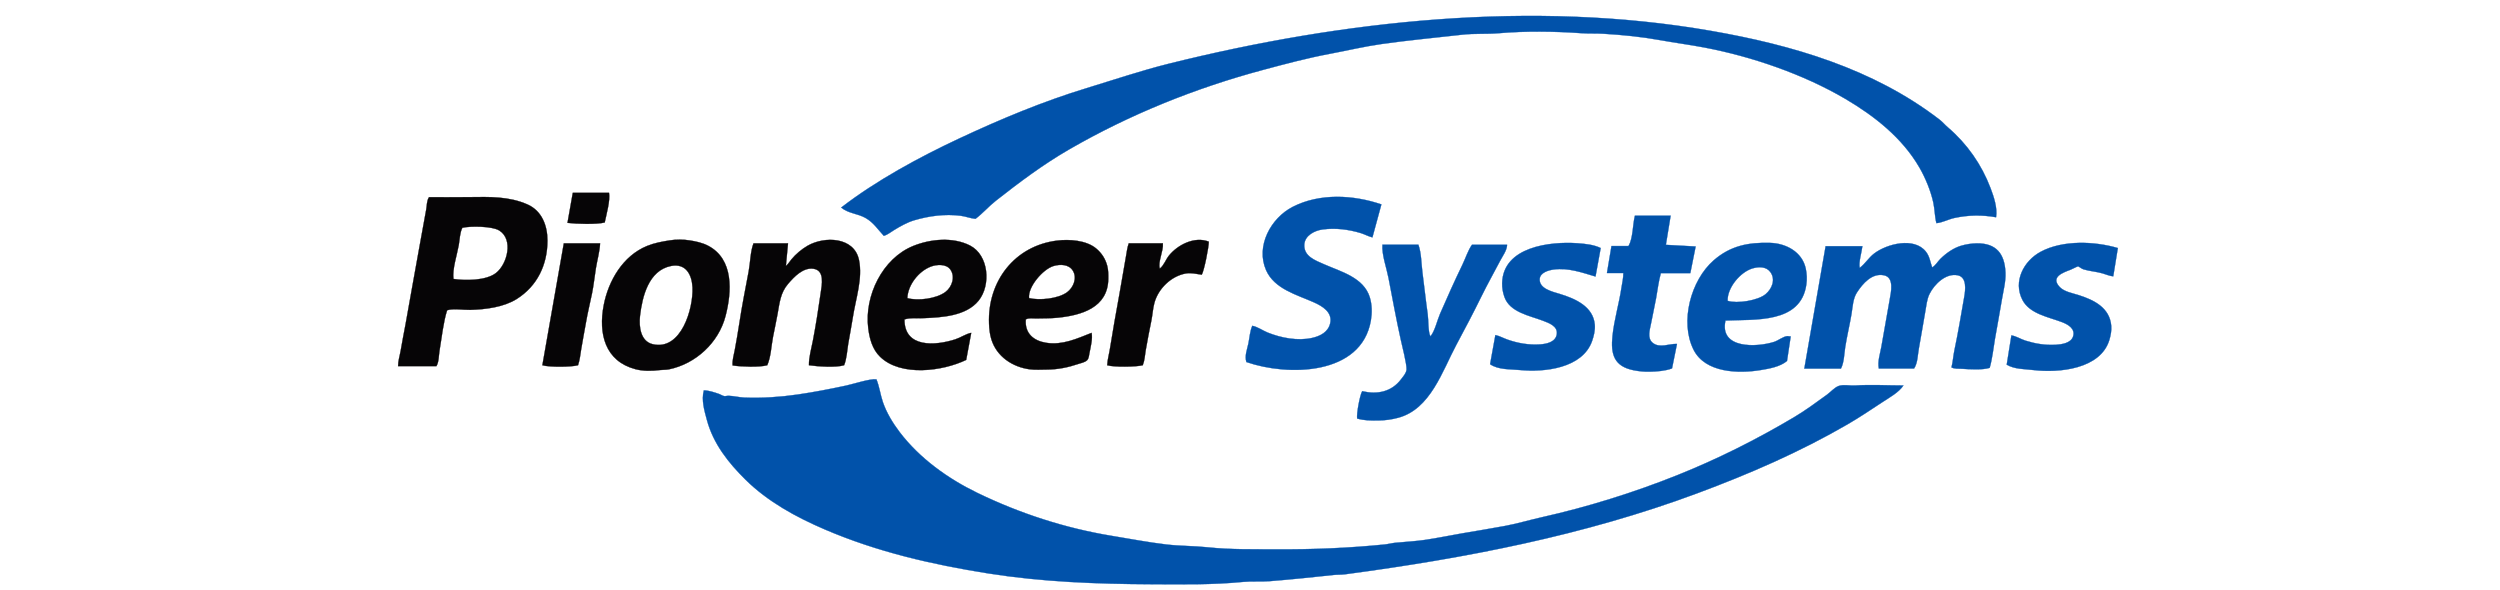
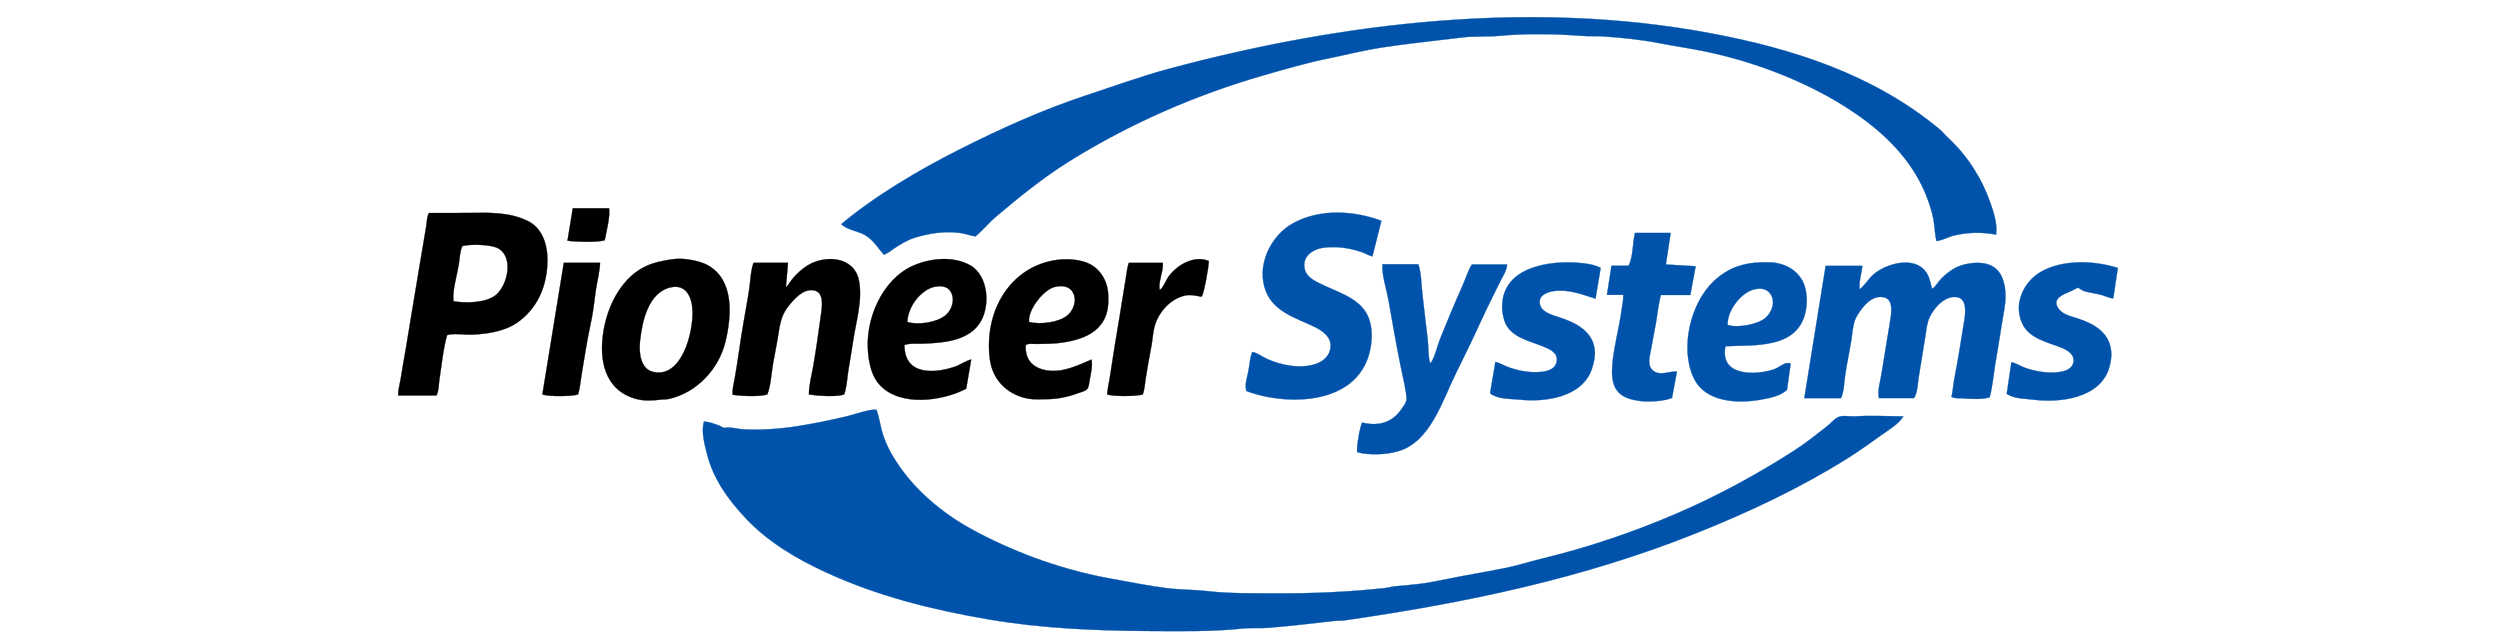
- <svg xmlns="http://www.w3.org/2000/svg" width="157" height="37" viewBox="0 0 157 37" fill="none">
-   <path fill-rule="evenodd" clip-rule="evenodd" d="M125.353 13.643C124.468 13.487 123.629 13.499 122.748 13.685C122.357 13.768 122.005 13.974 121.607 14.014C121.498 13.59 121.505 13.149 121.412 12.719C121.25 11.98 120.919 11.177 120.54 10.521C119.463 8.658 117.715 7.281 115.888 6.208C113.247 4.659 110.021 3.549 107.019 2.98C106.105 2.807 105.188 2.688 104.275 2.523C103.097 2.309 101.862 2.186 100.666 2.117C100.222 2.092 99.773 2.116 99.328 2.085C97.61 1.965 95.826 1.941 94.11 2.086C93.356 2.15 92.59 2.092 91.837 2.177C90.141 2.369 88.441 2.526 86.752 2.766C85.673 2.918 84.611 3.173 83.54 3.374C82.112 3.64 80.731 4.011 79.328 4.386C75.081 5.523 70.959 7.181 67.141 9.384C65.519 10.32 64.011 11.451 62.541 12.605C62.092 12.957 61.718 13.4 61.261 13.742C60.945 13.713 60.642 13.588 60.324 13.548C59.341 13.425 58.344 13.557 57.406 13.835C56.978 13.961 56.531 14.214 56.152 14.446C55.941 14.576 55.742 14.738 55.507 14.813C55.122 14.405 54.868 13.979 54.355 13.687C53.854 13.403 53.276 13.409 52.827 13.035C55.014 11.344 57.736 9.868 60.238 8.698C62.836 7.483 65.497 6.37 68.242 5.535C69.957 5.013 71.658 4.436 73.397 4.003C84.359 1.275 96.232 -0.011 107.439 1.936C112.535 2.821 117.643 4.309 121.808 7.516C121.996 7.661 122.146 7.846 122.326 7.999C123.531 9.029 124.445 10.335 125.005 11.813C125.211 12.356 125.449 13.059 125.353 13.643ZM86.751 12.836C86.564 13.527 86.376 14.217 86.188 14.908C85.943 14.849 85.703 14.713 85.456 14.637C84.686 14.404 83.876 14.304 83.071 14.408C82.562 14.474 81.932 14.788 81.909 15.378C81.88 16.103 82.608 16.357 83.155 16.598C84.202 17.06 85.643 17.424 86.024 18.675C86.165 19.138 86.172 19.646 86.092 20.119C85.506 23.589 80.88 23.64 78.273 22.736C78.155 22.344 78.313 21.972 78.396 21.585C78.474 21.221 78.493 20.797 78.645 20.461C78.962 20.516 79.301 20.76 79.605 20.883C80.455 21.225 81.499 21.424 82.402 21.222C82.912 21.108 83.416 20.854 83.538 20.294C83.688 19.605 83.041 19.222 82.508 18.984C81.432 18.506 80.029 18.146 79.51 16.966C78.845 15.453 79.811 13.691 81.186 12.988C82.882 12.121 84.992 12.236 86.751 12.836ZM102.673 13.543C103.422 13.543 104.169 13.543 104.917 13.543C104.817 14.154 104.716 14.765 104.616 15.377C105.24 15.411 105.863 15.446 106.487 15.479C106.376 16.037 106.264 16.594 106.152 17.152C105.535 17.152 104.918 17.152 104.301 17.152C104.159 17.662 104.096 18.207 104.002 18.729C103.907 19.258 103.783 19.783 103.685 20.312C103.614 20.691 103.427 21.229 103.784 21.526C104.226 21.892 104.831 21.573 105.314 21.599C105.21 22.111 105.106 22.625 105.003 23.137C104.575 23.295 104.064 23.332 103.61 23.342C103.273 23.351 102.93 23.318 102.6 23.253C101.357 23.008 101.143 22.248 101.266 21.084C101.373 20.064 101.681 19.065 101.83 18.052C101.875 17.747 101.953 17.455 101.945 17.146C101.602 17.146 101.259 17.146 100.917 17.146C101.011 16.581 101.107 16.016 101.201 15.451C101.559 15.451 101.915 15.451 102.272 15.451C102.563 14.942 102.525 14.124 102.673 13.543ZM108.36 20.13C107.958 21.934 110.342 21.814 111.417 21.47C111.678 21.387 111.977 21.134 112.242 21.108C112.313 21.102 112.383 21.133 112.456 21.13C112.378 21.643 112.301 22.156 112.224 22.669C111.796 23.033 111.107 23.151 110.568 23.24C109.189 23.467 107.093 23.426 106.356 21.963C105.481 20.221 106.176 17.604 107.624 16.346C108.68 15.428 109.806 15.213 111.17 15.254C112.16 15.284 113.168 15.813 113.398 16.852C113.471 17.189 113.487 17.528 113.438 17.87C113.09 20.34 110.2 20.043 108.36 20.13ZM100.524 15.577C100.416 16.174 100.307 16.77 100.198 17.366C99.348 17.115 98.494 16.806 97.587 16.923C97.26 16.965 96.72 17.113 96.692 17.518C96.649 18.134 97.501 18.321 97.952 18.458C98.918 18.752 100.058 19.245 100.153 20.395C100.181 20.733 100.094 21.1 99.983 21.415C99.38 23.133 96.987 23.387 95.448 23.237C94.856 23.179 94.082 23.23 93.578 22.87C93.688 22.26 93.799 21.651 93.91 21.042C94.171 21.098 94.421 21.24 94.678 21.33C95.338 21.56 96.019 21.676 96.719 21.628C97.126 21.601 97.687 21.486 97.765 20.996C97.847 20.479 97.266 20.281 96.877 20.133C96.056 19.819 94.818 19.613 94.479 18.651C94.379 18.369 94.329 18.084 94.335 17.785C94.385 15.49 97.35 15.156 99.061 15.276C99.541 15.31 100.089 15.364 100.524 15.577ZM121.339 16.792C121.548 16.681 121.681 16.43 121.854 16.259C122.208 15.909 122.678 15.573 123.161 15.432C123.48 15.339 123.817 15.286 124.149 15.283C125.374 15.271 125.894 15.947 125.944 17.116C125.968 17.69 125.815 18.23 125.723 18.789C125.586 19.623 125.426 20.453 125.283 21.285C125.18 21.889 125.121 22.512 124.952 23.101C124.494 23.244 123.703 23.191 123.213 23.16C122.983 23.146 122.748 23.178 122.553 23.071C122.644 22.721 122.66 22.366 122.734 22.013C122.97 20.895 123.16 19.765 123.355 18.64C123.43 18.204 123.534 17.407 122.943 17.287C122.203 17.137 121.48 17.844 121.175 18.457C121.001 18.807 120.974 19.212 120.903 19.592C120.763 20.349 120.652 21.11 120.507 21.868C120.428 22.277 120.437 22.797 120.202 23.145C119.465 23.145 118.728 23.145 117.991 23.145C117.904 22.695 118.066 22.238 118.147 21.792C118.328 20.792 118.5 19.788 118.678 18.786C118.757 18.342 118.967 17.431 118.325 17.29C117.565 17.121 116.977 17.81 116.611 18.375C116.364 18.756 116.347 19.286 116.274 19.723C116.157 20.416 115.989 21.103 115.88 21.799C115.814 22.226 115.809 22.769 115.61 23.149C114.844 23.149 114.077 23.149 113.311 23.149C113.757 20.586 114.203 18.023 114.649 15.46C115.418 15.46 116.188 15.46 116.958 15.46C116.913 15.847 116.71 16.48 116.79 16.822C117.139 16.562 117.349 16.185 117.701 15.918C118.507 15.308 120.215 14.875 120.945 15.803C121.185 16.108 121.215 16.448 121.339 16.792ZM133 15.577C132.904 16.169 132.808 16.761 132.712 17.353C132.473 17.331 132.268 17.232 132.034 17.166C131.65 17.056 131.242 17.032 130.859 16.919C130.727 16.88 130.625 16.782 130.505 16.724C130.338 16.779 130.196 16.875 130.026 16.94C129.58 17.112 128.737 17.389 129.356 18.031C129.636 18.322 130.156 18.412 130.527 18.529C131.507 18.838 132.495 19.325 132.587 20.471C132.61 20.751 132.552 21.059 132.474 21.328C131.928 23.192 129.282 23.428 127.695 23.238C127.145 23.171 126.512 23.195 126.022 22.901C126.12 22.289 126.218 21.676 126.316 21.063C126.619 21.11 126.903 21.3 127.199 21.393C127.814 21.586 128.453 21.691 129.1 21.652C129.472 21.63 130.058 21.552 130.191 21.127C130.34 20.649 129.892 20.383 129.5 20.232C128.662 19.908 127.467 19.718 127.011 18.838C126.407 17.672 127.089 16.383 128.158 15.809C129.542 15.067 131.537 15.148 133 15.577ZM89.074 15.365C89.268 15.911 89.254 16.542 89.33 17.116C89.446 17.985 89.534 18.857 89.659 19.726C89.711 20.094 89.679 20.853 89.829 21.127C90.101 20.825 90.263 20.101 90.439 19.699C90.888 18.667 91.35 17.635 91.841 16.622C92.041 16.211 92.178 15.752 92.438 15.375C93.174 15.375 93.91 15.375 94.646 15.375C94.627 15.736 94.374 16.061 94.208 16.377C93.819 17.123 93.404 17.857 93.034 18.612C92.531 19.639 91.996 20.65 91.457 21.657C90.577 23.3 89.836 25.691 87.811 26.234C87.397 26.346 86.979 26.401 86.55 26.406C86.102 26.412 85.659 26.412 85.229 26.282C85.187 25.974 85.394 24.835 85.546 24.567C86.488 24.789 87.393 24.614 87.992 23.812C88.124 23.636 88.315 23.433 88.331 23.204C88.352 22.878 88.056 21.721 87.97 21.336C87.683 20.045 87.448 18.747 87.197 17.45C87.076 16.82 86.768 15.989 86.818 15.365C87.57 15.365 88.322 15.365 89.074 15.365ZM108.494 18.892C109.075 19.086 110.404 18.877 110.885 18.47C111.284 18.134 111.524 17.549 111.175 17.079C110.914 16.73 110.446 16.745 110.073 16.851C109.299 17.072 108.465 18.068 108.494 18.892ZM55.039 23.823C55.224 24.269 55.285 24.782 55.442 25.245C55.671 25.918 56.069 26.571 56.497 27.134C57.752 28.784 59.524 30.054 61.376 30.952C64.053 32.249 66.888 33.17 69.825 33.653C70.963 33.84 72.094 34.057 73.24 34.193C74.102 34.295 74.973 34.279 75.835 34.37C77.258 34.522 78.693 34.49 80.128 34.499C82.405 34.512 84.69 34.42 86.95 34.194C87.174 34.172 87.396 34.109 87.621 34.087C88.246 34.025 88.877 33.996 89.498 33.905C90.262 33.793 91.022 33.633 91.783 33.502C92.695 33.343 93.609 33.2 94.518 33.029C95.285 32.886 96.036 32.661 96.796 32.49C99.69 31.842 102.575 30.944 105.332 29.842C107.878 28.823 110.304 27.604 112.663 26.205C113.372 25.785 114.063 25.273 114.73 24.79C114.953 24.629 115.204 24.338 115.461 24.242C115.761 24.131 116.185 24.23 116.504 24.209C117.502 24.145 118.532 24.207 119.535 24.208C119.247 24.642 118.645 24.973 118.209 25.259C117.49 25.732 116.788 26.205 116.043 26.638C113.029 28.388 109.859 29.761 106.598 30.974C99.451 33.633 92.003 35.059 84.472 36.065C84.232 36.097 83.986 36.082 83.744 36.108C82.407 36.251 81.069 36.391 79.726 36.498C79.172 36.542 78.605 36.491 78.054 36.544C76.152 36.73 74.218 36.7 72.3 36.69C68.88 36.674 65.437 36.546 62.065 36.011C58.539 35.451 55.086 34.66 51.789 33.244C49.994 32.474 48.218 31.505 46.817 30.122C45.743 29.061 44.798 27.87 44.397 26.387C44.235 25.788 44.038 25.134 44.201 24.515C44.505 24.516 44.879 24.644 45.172 24.746C45.276 24.782 45.377 24.863 45.489 24.877C45.57 24.887 45.656 24.853 45.739 24.855C46.074 24.863 46.406 24.954 46.744 24.968C47.855 25.011 48.99 24.937 50.089 24.777C51.111 24.629 52.136 24.43 53.147 24.213C53.579 24.12 54.664 23.767 55.039 23.823Z" fill="#0152AA" stroke="#0152AA" stroke-width="0.018" stroke-linejoin="round" />
-   <path fill-rule="evenodd" clip-rule="evenodd" d="M38.247 12.108C38.33 12.599 38.082 13.455 37.976 13.972C37.488 14.103 36.166 14.064 35.638 13.995C35.749 13.366 35.861 12.737 35.972 12.108C36.731 12.108 37.488 12.108 38.247 12.108ZM26.94 12.386C27.788 12.385 28.636 12.39 29.483 12.38C30.731 12.364 31.964 12.325 33.125 12.839C34.035 13.241 34.38 14.174 34.38 15.109C34.379 16.627 33.743 17.963 32.448 18.778C31.627 19.294 30.483 19.433 29.534 19.459C29.122 19.47 28.446 19.36 28.078 19.484C27.837 20.242 27.739 21.221 27.602 22.018C27.548 22.334 27.569 22.713 27.409 22.992C26.606 22.992 25.803 22.992 25 22.992C24.999 22.661 25.111 22.329 25.166 22C25.257 21.453 25.368 20.91 25.468 20.365C25.766 18.739 26.04 17.117 26.342 15.493C26.486 14.718 26.62 13.941 26.765 13.165C26.816 12.891 26.79 12.625 26.94 12.386ZM28.478 17.518C29.223 17.633 30.526 17.629 31.147 17.145C31.86 16.59 32.258 15.038 31.353 14.475C30.909 14.198 29.524 14.185 29.033 14.306C28.874 14.628 28.872 15.041 28.809 15.395C28.697 16.027 28.398 16.899 28.478 17.518ZM42.066 15.095C42.48 15.03 42.907 15.033 43.321 15.099C43.702 15.159 44.106 15.245 44.453 15.424C46.098 16.268 45.959 18.332 45.562 19.855C45.125 21.529 43.686 22.852 42.005 23.195C41.828 23.231 41.638 23.215 41.458 23.238C40.956 23.302 40.411 23.316 39.915 23.187C37.985 22.682 37.573 20.944 37.913 19.168C38.209 17.63 39.116 16.07 40.628 15.449C41.092 15.258 41.575 15.172 42.066 15.095ZM53.01 22.937C52.504 23.093 51.347 23.016 50.802 22.937C50.795 22.423 50.953 21.899 51.05 21.395C51.241 20.398 51.397 19.392 51.541 18.39C51.611 17.9 51.809 16.986 51.092 16.878C50.439 16.779 49.873 17.382 49.492 17.826C49.011 18.387 48.957 19.018 48.831 19.717C48.745 20.195 48.639 20.671 48.547 21.148C48.433 21.732 48.419 22.388 48.185 22.937C47.685 23.074 46.535 23.032 46.008 22.95C45.977 22.633 46.087 22.293 46.144 21.977C46.245 21.43 46.345 20.874 46.427 20.324C46.592 19.222 46.813 18.13 47.018 17.033C47.118 16.492 47.125 15.777 47.322 15.28C48.044 15.28 48.765 15.28 49.487 15.28C49.442 15.755 49.397 16.229 49.353 16.704C49.498 16.588 49.581 16.437 49.7 16.291C49.971 15.962 50.343 15.649 50.711 15.436C51.778 14.819 53.638 14.874 53.942 16.315C54.19 17.487 53.732 18.786 53.557 19.937C53.472 20.493 53.359 21.043 53.267 21.599C53.196 22.032 53.175 22.529 53.01 22.937ZM56.801 20.059C56.786 21.869 58.748 21.714 59.994 21.31C60.337 21.2 60.645 20.973 60.993 20.902C60.888 21.469 60.783 22.035 60.677 22.602C59.197 23.316 56.569 23.668 55.27 22.405C54.776 21.928 54.604 21.252 54.524 20.597C54.279 18.593 55.408 16.232 57.349 15.446C58.429 15.007 59.85 14.872 60.917 15.419C62.097 16.024 62.246 17.903 61.456 18.881C60.664 19.861 59.124 19.934 57.983 19.98C57.591 19.996 57.174 19.939 56.801 20.059ZM64.419 20.059C64.345 20.941 64.917 21.408 65.712 21.53C66.732 21.687 67.633 21.265 68.553 20.903C68.621 21.29 68.495 21.774 68.419 22.165C68.391 22.311 68.38 22.51 68.271 22.621C68.134 22.758 67.879 22.8 67.702 22.861C67.076 23.076 66.406 23.206 65.744 23.208C65.392 23.209 65.023 23.238 64.673 23.193C63.579 23.05 62.589 22.388 62.257 21.309C62.159 20.99 62.125 20.66 62.112 20.328C62.006 17.666 63.723 15.436 66.386 15.11C67.148 15.017 68.211 15.084 68.834 15.6C69.19 15.895 69.424 16.262 69.537 16.708C69.604 16.977 69.605 17.241 69.601 17.518C69.573 19.326 67.915 19.801 66.413 19.953C65.972 19.997 65.517 19.989 65.074 20C64.844 20.005 64.616 19.948 64.419 20.059ZM75.912 15.176C75.916 15.507 75.627 16.97 75.472 17.25C75.128 17.209 74.816 17.113 74.46 17.176C73.555 17.339 72.747 18.116 72.499 19.011C72.4 19.368 72.382 19.749 72.31 20.112C72.185 20.741 72.055 21.373 71.949 22.007C71.898 22.316 71.884 22.647 71.765 22.937C71.346 23.045 69.938 23.063 69.532 22.937C69.551 22.575 69.656 22.221 69.711 21.863C69.887 20.74 70.092 19.618 70.295 18.499C70.439 17.701 70.567 16.9 70.712 16.101C70.763 15.82 70.789 15.555 70.886 15.283C71.6 15.283 72.313 15.283 73.028 15.283C73.071 15.772 72.705 16.445 72.835 16.865C73.085 16.688 73.211 16.297 73.409 16.052C73.968 15.362 75.03 14.828 75.912 15.176ZM37.686 15.281C37.658 15.811 37.506 16.327 37.421 16.851C37.337 17.374 37.283 17.909 37.178 18.428C37.054 19.038 36.901 19.647 36.797 20.261C36.703 20.82 36.585 21.381 36.497 21.941C36.445 22.278 36.408 22.612 36.3 22.937C35.88 23.055 34.475 23.063 34.061 22.937C34.51 20.385 34.959 17.833 35.408 15.281C36.167 15.281 36.927 15.281 37.686 15.281ZM64.624 18.722C65.283 18.878 66.45 18.767 67.013 18.353C67.412 18.06 67.661 17.453 67.373 16.994C67.118 16.588 66.576 16.582 66.162 16.705C65.497 16.902 64.537 18.02 64.624 18.722ZM42.139 16.703C40.729 16.984 40.333 18.632 40.192 19.842C40.116 20.5 40.221 21.438 40.994 21.617C42.783 22.035 43.548 19.375 43.489 18.053C43.453 17.254 43.074 16.517 42.139 16.703ZM56.981 18.722C57.642 18.909 58.802 18.764 59.372 18.337C59.787 18.026 60.007 17.379 59.682 16.924C59.422 16.56 58.82 16.602 58.45 16.744C57.691 17.036 57.014 17.892 56.981 18.722Z" fill="#060506" stroke="#060506" stroke-width="0.018" stroke-linejoin="round" />
+ <svg xmlns="http://www.w3.org/2000/svg" width="275" height="70" viewBox="0 0 275 70" fill="none">
+   <path fill-rule="evenodd" clip-rule="evenodd" d="M219.568 25.81C218.018 25.516 216.548 25.54 215.004 25.891C214.32 26.047 213.703 26.437 213.006 26.513C212.816 25.71 212.827 24.876 212.664 24.064C212.381 22.665 211.8 21.146 211.137 19.906C209.25 16.38 206.189 13.775 202.988 11.746C198.363 8.815 192.712 6.714 187.454 5.637C185.853 5.31 184.247 5.086 182.648 4.773C180.584 4.368 178.421 4.137 176.326 4.005C175.548 3.958 174.761 4.004 173.982 3.944C170.974 3.717 167.848 3.672 164.842 3.947C163.521 4.067 162.18 3.958 160.861 4.119C157.891 4.483 154.913 4.78 151.953 5.232C150.064 5.521 148.204 6.004 146.327 6.383C143.826 6.886 141.409 7.589 138.949 8.299C131.511 10.449 124.29 13.587 117.604 17.754C114.763 19.526 112.121 21.665 109.547 23.848C108.76 24.514 108.105 25.352 107.305 25.998C106.751 25.943 106.22 25.706 105.663 25.631C103.941 25.399 102.196 25.649 100.552 26.174C99.802 26.413 99.02 26.892 98.355 27.331C97.985 27.576 97.637 27.883 97.226 28.025C96.552 27.252 96.106 26.446 95.208 25.895C94.33 25.358 93.319 25.369 92.532 24.661C96.363 21.461 101.131 18.669 105.512 16.456C110.063 14.157 114.725 12.051 119.533 10.471C122.535 9.485 125.515 8.392 128.562 7.573C147.763 2.412 168.559 -0.021 188.189 3.662C197.116 5.336 206.062 8.153 213.358 14.22C213.687 14.493 213.95 14.844 214.266 15.134C216.377 17.083 217.977 19.553 218.957 22.35C219.318 23.377 219.736 24.706 219.568 25.81ZM151.952 24.284C151.624 25.591 151.295 26.898 150.967 28.205C150.536 28.093 150.117 27.835 149.684 27.692C148.336 27.251 146.916 27.062 145.507 27.259C144.615 27.383 143.512 27.978 143.472 29.093C143.421 30.465 144.696 30.945 145.653 31.402C147.488 32.276 150.012 32.964 150.678 35.331C150.925 36.207 150.938 37.168 150.799 38.063C149.772 44.628 141.67 44.724 137.103 43.014C136.895 42.273 137.173 41.568 137.318 40.837C137.454 40.149 137.487 39.346 137.754 38.711C138.31 38.815 138.903 39.276 139.436 39.508C140.924 40.155 142.752 40.532 144.335 40.15C145.228 39.934 146.111 39.454 146.325 38.394C146.588 37.092 145.455 36.365 144.52 35.917C142.636 35.011 140.179 34.331 139.27 32.098C138.104 29.235 139.797 25.902 142.205 24.571C145.175 22.931 148.871 23.149 151.952 24.284ZM179.842 25.622C181.152 25.622 182.462 25.622 183.773 25.622C183.596 26.779 183.42 27.934 183.244 29.092C184.337 29.156 185.429 29.221 186.522 29.286C186.327 30.34 186.132 31.395 185.935 32.449C184.854 32.449 183.774 32.449 182.692 32.449C182.444 33.415 182.334 34.446 182.169 35.434C182.002 36.434 181.786 37.427 181.613 38.428C181.489 39.146 181.161 40.164 181.788 40.724C182.561 41.416 183.621 40.815 184.466 40.862C184.285 41.832 184.103 42.803 183.922 43.773C183.174 44.071 182.278 44.141 181.483 44.162C180.892 44.178 180.291 44.115 179.713 43.992C177.536 43.528 177.161 42.091 177.376 39.889C177.565 37.96 178.104 36.069 178.365 34.154C178.444 33.575 178.579 33.024 178.567 32.438C177.965 32.438 177.365 32.438 176.765 32.438C176.931 31.37 177.098 30.301 177.264 29.233C177.889 29.233 178.513 29.233 179.139 29.233C179.648 28.268 179.582 26.721 179.842 25.622ZM189.803 38.085C189.099 41.497 193.274 41.27 195.157 40.619C195.614 40.462 196.138 39.983 196.603 39.935C196.726 39.923 196.849 39.982 196.977 39.976C196.841 40.946 196.706 41.917 196.57 42.887C195.822 43.576 194.615 43.799 193.67 43.967C191.254 44.397 187.583 44.32 186.292 41.552C184.759 38.257 185.977 33.306 188.514 30.926C190.364 29.189 192.335 28.781 194.725 28.859C196.459 28.915 198.224 29.916 198.627 31.883C198.756 32.521 198.782 33.161 198.697 33.808C198.088 38.481 193.026 37.919 189.803 38.085ZM176.077 29.471C175.887 30.599 175.697 31.727 175.506 32.856C174.018 32.38 172.521 31.796 170.933 32.017C170.361 32.097 169.414 32.376 169.364 33.142C169.289 34.307 170.781 34.661 171.573 34.921C173.264 35.478 175.26 36.41 175.427 38.585C175.477 39.224 175.324 39.919 175.13 40.515C174.074 43.765 169.882 44.246 167.186 43.962C166.149 43.852 164.793 43.95 163.91 43.267C164.104 42.114 164.298 40.962 164.491 39.809C164.95 39.916 165.387 40.184 165.837 40.354C166.994 40.79 168.187 41.009 169.412 40.919C170.125 40.867 171.108 40.649 171.245 39.723C171.388 38.744 170.37 38.37 169.69 38.09C168.251 37.495 166.082 37.105 165.489 35.286C165.314 34.753 165.226 34.212 165.237 33.648C165.323 29.305 170.518 28.673 173.514 28.9C174.355 28.964 175.315 29.067 176.077 29.471ZM212.537 31.77C212.902 31.559 213.135 31.084 213.439 30.76C214.059 30.098 214.882 29.464 215.728 29.195C216.287 29.019 216.877 28.919 217.458 28.914C219.603 28.89 220.515 30.171 220.602 32.382C220.645 33.467 220.377 34.49 220.216 35.547C219.976 37.124 219.696 38.695 219.445 40.269C219.264 41.411 219.161 42.591 218.865 43.705C218.063 43.976 216.677 43.874 215.818 43.817C215.416 43.791 215.004 43.851 214.662 43.647C214.823 42.987 214.849 42.315 214.98 41.646C215.394 39.53 215.726 37.392 216.068 35.264C216.199 34.441 216.382 32.932 215.346 32.705C214.049 32.422 212.784 33.758 212.25 34.92C211.945 35.582 211.896 36.346 211.774 37.066C211.528 38.499 211.333 39.938 211.078 41.371C210.942 42.147 210.957 43.129 210.545 43.788C209.254 43.788 207.963 43.788 206.673 43.788C206.52 42.937 206.803 42.073 206.945 41.228C207.262 39.336 207.564 37.436 207.876 35.541C208.014 34.701 208.382 32.979 207.258 32.711C205.926 32.392 204.896 33.694 204.255 34.764C203.822 35.484 203.792 36.487 203.664 37.313C203.46 38.625 203.166 39.926 202.975 41.241C202.859 42.048 202.851 43.077 202.502 43.796C201.159 43.796 199.817 43.796 198.475 43.796C199.256 38.946 200.037 34.098 200.819 29.249C202.166 29.249 203.515 29.249 204.863 29.249C204.785 29.981 204.429 31.179 204.568 31.826C205.18 31.335 205.547 30.621 206.164 30.116C207.576 28.962 210.568 28.142 211.847 29.897C212.266 30.474 212.319 31.117 212.537 31.77ZM232.962 29.471C232.793 30.591 232.626 31.709 232.458 32.83C232.039 32.789 231.68 32.601 231.27 32.475C230.596 32.269 229.882 32.224 229.212 32.009C228.98 31.935 228.802 31.749 228.592 31.64C228.299 31.744 228.051 31.926 227.753 32.049C226.972 32.374 225.496 32.898 226.578 34.113C227.07 34.664 227.98 34.833 228.63 35.055C230.347 35.64 232.077 36.561 232.239 38.729C232.278 39.26 232.178 39.842 232.04 40.35C231.084 43.877 226.449 44.323 223.669 43.963C222.706 43.837 221.598 43.883 220.739 43.327C220.911 42.169 221.082 41.009 221.255 39.849C221.785 39.938 222.283 40.298 222.801 40.473C223.878 40.838 224.998 41.038 226.13 40.964C226.782 40.921 227.809 40.774 228.041 39.969C228.302 39.067 227.518 38.562 226.831 38.276C225.363 37.663 223.271 37.304 222.472 35.639C221.413 33.433 222.608 30.995 224.481 29.91C226.905 28.505 230.399 28.659 232.962 29.471ZM156.021 29.068C156.362 30.102 156.337 31.296 156.47 32.381C156.673 34.026 156.828 35.676 157.045 37.319C157.138 38.016 157.081 39.451 157.343 39.971C157.82 39.399 158.104 38.03 158.412 37.269C159.199 35.316 160.007 33.364 160.867 31.448C161.218 30.67 161.458 29.802 161.913 29.089C163.202 29.089 164.491 29.089 165.78 29.089C165.748 29.77 165.304 30.386 165.014 30.985C164.332 32.395 163.606 33.783 162.958 35.212C162.076 37.154 161.139 39.068 160.196 40.972C158.654 44.082 157.356 48.605 153.81 49.633C153.083 49.843 152.352 49.949 151.6 49.958C150.816 49.969 150.04 49.969 149.287 49.723C149.213 49.14 149.575 46.985 149.842 46.479C151.492 46.898 153.077 46.568 154.126 45.049C154.357 44.717 154.692 44.334 154.719 43.9C154.756 43.283 154.238 41.094 154.087 40.366C153.584 37.923 153.173 35.468 152.733 33.014C152.521 31.822 151.983 30.25 152.07 29.068C153.387 29.068 154.704 29.068 156.021 29.068ZM190.037 35.742C191.055 36.108 193.383 35.713 194.226 34.943C194.924 34.307 195.345 33.2 194.733 32.311C194.277 31.651 193.456 31.679 192.803 31.881C191.446 32.298 189.986 34.184 190.037 35.742ZM96.406 45.07C96.73 45.915 96.836 46.885 97.112 47.761C97.513 49.033 98.209 50.27 98.96 51.334C101.157 54.457 104.262 56.86 107.507 58.557C112.194 61.011 117.161 62.755 122.305 63.669C124.298 64.023 126.28 64.433 128.286 64.69C129.796 64.883 131.322 64.852 132.832 65.025C135.325 65.311 137.838 65.252 140.351 65.269C144.34 65.293 148.342 65.12 152.302 64.692C152.694 64.649 153.082 64.53 153.476 64.489C154.571 64.372 155.676 64.317 156.764 64.145C158.103 63.933 159.434 63.63 160.767 63.381C162.364 63.082 163.965 62.811 165.558 62.488C166.9 62.216 168.216 61.791 169.547 61.468C174.617 60.242 179.67 58.544 184.498 56.458C188.958 54.531 193.208 52.223 197.34 49.577C198.582 48.782 199.792 47.815 200.96 46.9C201.35 46.595 201.791 46.045 202.241 45.863C202.766 45.652 203.51 45.84 204.067 45.801C205.815 45.68 207.62 45.797 209.376 45.799C208.872 46.621 207.818 47.247 207.054 47.788C205.795 48.682 204.566 49.578 203.26 50.396C197.981 53.707 192.428 56.305 186.715 58.6C174.198 63.63 161.152 66.329 147.961 68.231C147.54 68.292 147.108 68.263 146.685 68.312C144.344 68.583 142 68.848 139.647 69.051C138.677 69.134 137.684 69.037 136.718 69.138C133.388 69.488 129.999 69.432 126.641 69.415C120.65 69.383 114.619 69.141 108.712 68.129C102.536 67.07 96.488 65.573 90.714 62.894C87.569 61.438 84.458 59.604 82.004 56.987C80.123 54.981 78.468 52.728 77.766 49.923C77.482 48.789 77.136 47.551 77.422 46.38C77.954 46.382 78.609 46.623 79.123 46.816C79.305 46.885 79.481 47.039 79.678 47.065C79.82 47.083 79.97 47.019 80.116 47.023C80.702 47.038 81.285 47.21 81.876 47.236C83.822 47.318 85.811 47.179 87.735 46.877C89.526 46.596 91.322 46.219 93.092 45.808C93.849 45.633 95.749 44.965 96.406 45.07Z" fill="#0152AA" stroke="#0152AA" stroke-width="0.03" stroke-linejoin="round" />
+   <path fill-rule="evenodd" clip-rule="evenodd" d="M66.993 22.908C67.138 23.835 66.704 25.456 66.518 26.432C65.663 26.681 63.348 26.608 62.423 26.478C62.618 25.288 62.814 24.098 63.009 22.908C64.337 22.908 65.664 22.908 66.993 22.908ZM47.189 23.433C48.673 23.43 50.158 23.44 51.642 23.421C53.828 23.392 55.987 23.317 58.022 24.289C59.615 25.05 60.22 26.815 60.219 28.585C60.218 31.456 59.103 33.984 56.836 35.525C55.398 36.502 53.394 36.764 51.732 36.814C51.009 36.834 49.825 36.628 49.181 36.862C48.759 38.295 48.588 40.147 48.347 41.656C48.252 42.253 48.29 42.971 48.009 43.499C46.602 43.499 45.197 43.499 43.79 43.499C43.787 42.871 43.985 42.244 44.081 41.621C44.241 40.586 44.434 39.559 44.61 38.529C45.132 35.453 45.612 32.384 46.14 29.31C46.392 27.844 46.628 26.375 46.881 24.907C46.971 24.389 46.925 23.886 47.189 23.433ZM49.882 33.141C51.187 33.359 53.468 33.352 54.557 32.435C55.806 31.387 56.504 28.45 54.917 27.384C54.139 26.862 51.715 26.836 50.855 27.066C50.576 27.674 50.571 28.457 50.462 29.126C50.266 30.321 49.742 31.972 49.882 33.141ZM73.681 28.558C74.407 28.435 75.156 28.44 75.881 28.566C76.549 28.68 77.255 28.842 77.864 29.18C80.745 30.778 80.502 34.683 79.805 37.563C79.041 40.731 76.521 43.233 73.576 43.882C73.266 43.951 72.932 43.921 72.618 43.963C71.739 44.085 70.784 44.112 69.915 43.867C66.534 42.913 65.813 39.624 66.409 36.264C66.926 33.355 68.515 30.403 71.164 29.228C71.976 28.867 72.822 28.704 73.681 28.558ZM92.851 43.394C91.965 43.69 89.939 43.543 88.984 43.394C88.972 42.422 89.25 41.431 89.419 40.477C89.754 38.59 90.026 36.688 90.279 34.792C90.402 33.865 90.749 32.136 89.492 31.932C88.348 31.745 87.357 32.884 86.691 33.724C85.847 34.785 85.752 35.979 85.532 37.302C85.381 38.208 85.196 39.108 85.034 40.01C84.834 41.115 84.81 42.356 84.401 43.394C83.525 43.654 81.511 43.573 80.587 43.419C80.532 42.818 80.725 42.175 80.826 41.579C81.002 40.542 81.178 39.49 81.321 38.451C81.61 36.367 81.998 34.3 82.356 32.225C82.532 31.202 82.543 29.848 82.889 28.908C84.153 28.908 85.417 28.908 86.68 28.908C86.602 29.807 86.523 30.704 86.446 31.603C86.699 31.382 86.845 31.096 87.054 30.822C87.529 30.198 88.18 29.607 88.826 29.203C90.695 28.035 93.952 28.139 94.485 30.865C94.918 33.084 94.116 35.54 93.81 37.718C93.662 38.77 93.463 39.81 93.302 40.862C93.178 41.683 93.14 42.623 92.851 43.394ZM99.493 37.95C99.465 41.374 102.903 41.081 105.085 40.317C105.685 40.107 106.226 39.678 106.835 39.545C106.652 40.617 106.467 41.688 106.282 42.761C103.69 44.111 99.087 44.777 96.81 42.389C95.946 41.485 95.644 40.206 95.504 38.967C95.075 35.175 97.053 30.709 100.452 29.221C102.344 28.391 104.833 28.137 106.701 29.171C108.769 30.316 109.03 33.87 107.646 35.721C106.259 37.576 103.561 37.714 101.562 37.8C100.876 37.83 100.145 37.723 99.493 37.95ZM112.835 37.95C112.706 39.618 113.708 40.501 115.101 40.732C116.887 41.029 118.465 40.23 120.077 39.547C120.195 40.278 119.975 41.193 119.842 41.933C119.792 42.211 119.775 42.587 119.582 42.796C119.343 43.056 118.897 43.136 118.587 43.25C117.489 43.658 116.316 43.903 115.156 43.907C114.54 43.91 113.894 43.964 113.281 43.878C111.365 43.607 109.63 42.356 109.049 40.315C108.877 39.711 108.818 39.087 108.794 38.458C108.609 33.423 111.617 29.203 116.282 28.587C117.617 28.41 119.478 28.537 120.569 29.513C121.193 30.071 121.602 30.767 121.8 31.609C121.919 32.12 121.92 32.617 121.912 33.141C121.864 36.562 118.959 37.462 116.328 37.748C115.557 37.831 114.76 37.818 113.984 37.837C113.58 37.846 113.181 37.74 112.835 37.95ZM132.966 28.711C132.974 29.338 132.468 32.105 132.196 32.635C131.593 32.557 131.048 32.375 130.425 32.496C128.838 32.803 127.423 34.274 126.989 35.966C126.815 36.641 126.784 37.362 126.657 38.049C126.438 39.239 126.21 40.436 126.025 41.635C125.935 42.219 125.911 42.846 125.702 43.394C124.969 43.599 122.502 43.632 121.792 43.394C121.825 42.709 122.008 42.04 122.106 41.361C122.414 39.237 122.773 37.115 123.128 34.997C123.38 33.487 123.604 31.973 123.859 30.462C123.948 29.93 123.993 29.428 124.164 28.914C125.414 28.914 126.664 28.914 127.915 28.914C127.991 29.84 127.35 31.111 127.578 31.906C128.015 31.573 128.236 30.832 128.583 30.369C129.561 29.064 131.422 28.053 132.966 28.711ZM66.01 28.909C65.962 29.912 65.695 30.889 65.547 31.88C65.398 32.869 65.305 33.881 65.12 34.865C64.903 36.018 64.636 37.171 64.454 38.331C64.288 39.389 64.082 40.451 63.928 41.511C63.837 42.148 63.773 42.78 63.583 43.394C62.847 43.617 60.386 43.632 59.661 43.394C60.447 38.566 61.233 33.738 62.02 28.909C63.349 28.909 64.68 28.909 66.01 28.909ZM113.195 35.42C114.348 35.715 116.394 35.505 117.38 34.721C118.078 34.167 118.515 33.02 118.009 32.151C117.564 31.382 116.614 31.371 115.888 31.604C114.723 31.976 113.042 34.092 113.195 35.42ZM73.809 31.601C71.341 32.132 70.646 35.25 70.4 37.539C70.267 38.785 70.451 40.557 71.805 40.898C74.939 41.687 76.279 36.655 76.175 34.153C76.112 32.642 75.448 31.248 73.809 31.601ZM99.807 35.42C100.965 35.773 102.997 35.499 103.995 34.692C104.723 34.104 105.108 32.879 104.538 32.018C104.082 31.33 103.029 31.41 102.38 31.678C101.052 32.23 99.865 33.85 99.807 35.42Z" fill="black" stroke="black" stroke-width="0.03" stroke-linejoin="round" />
</svg>
